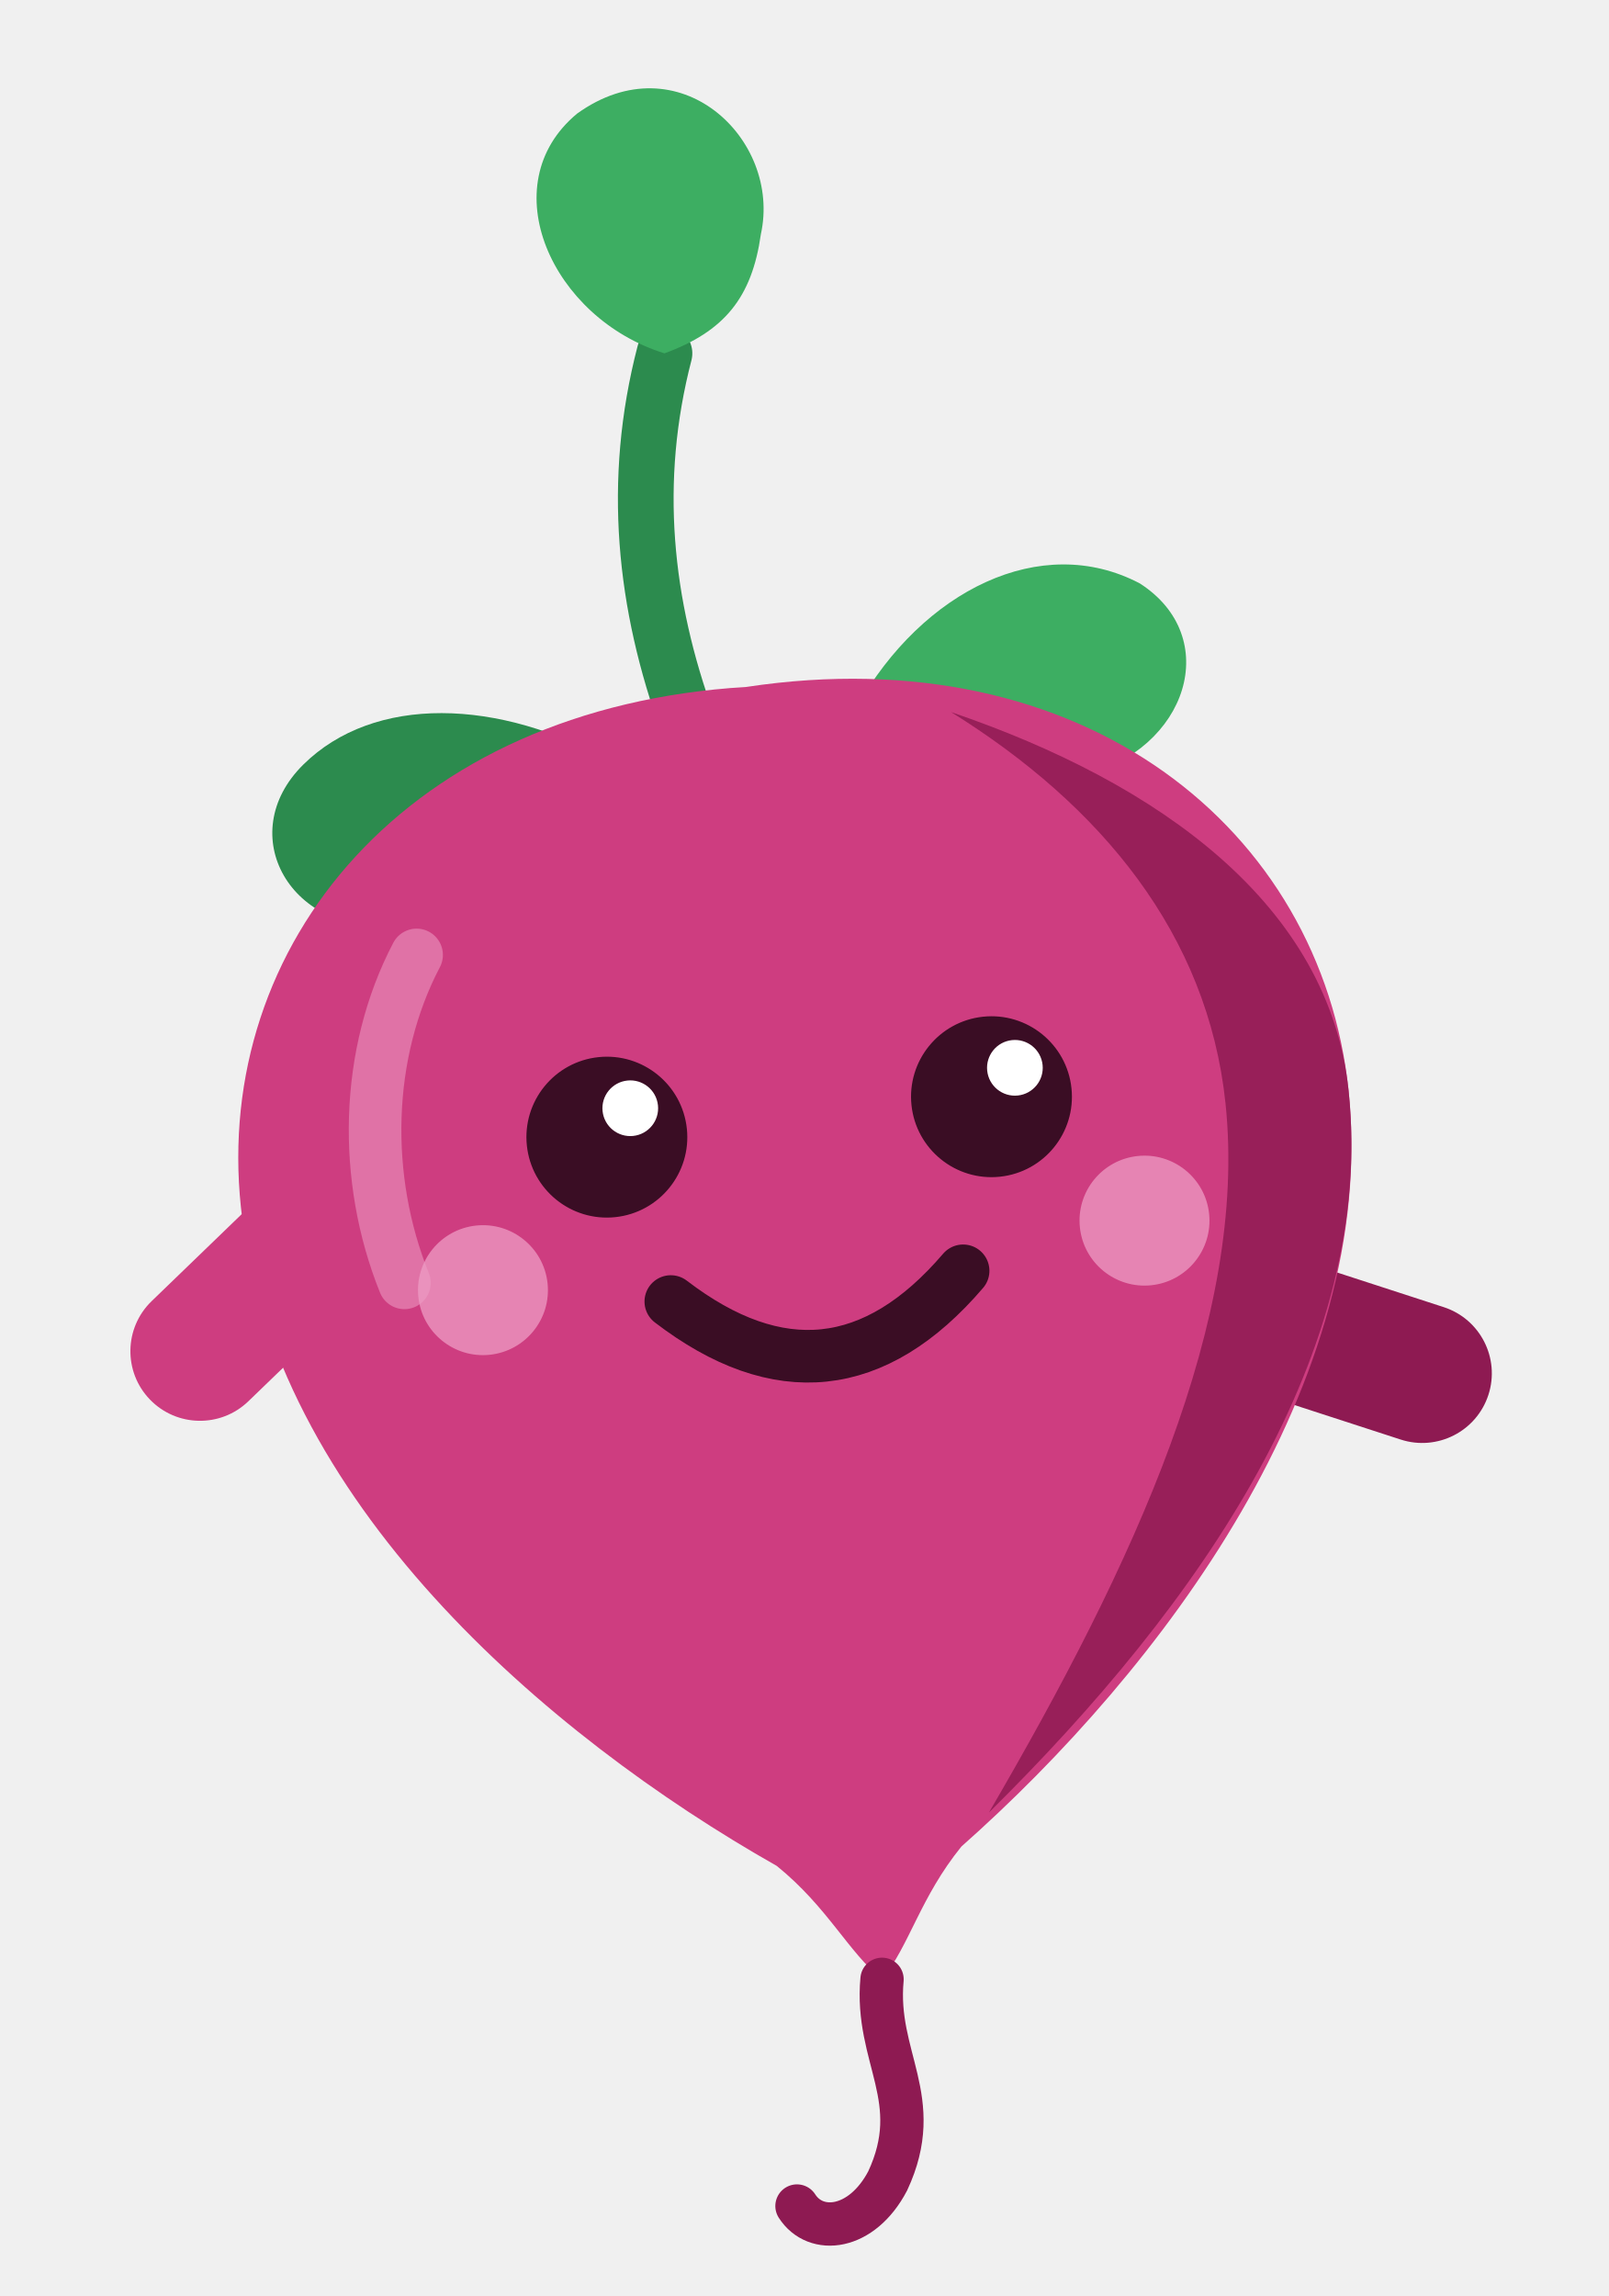
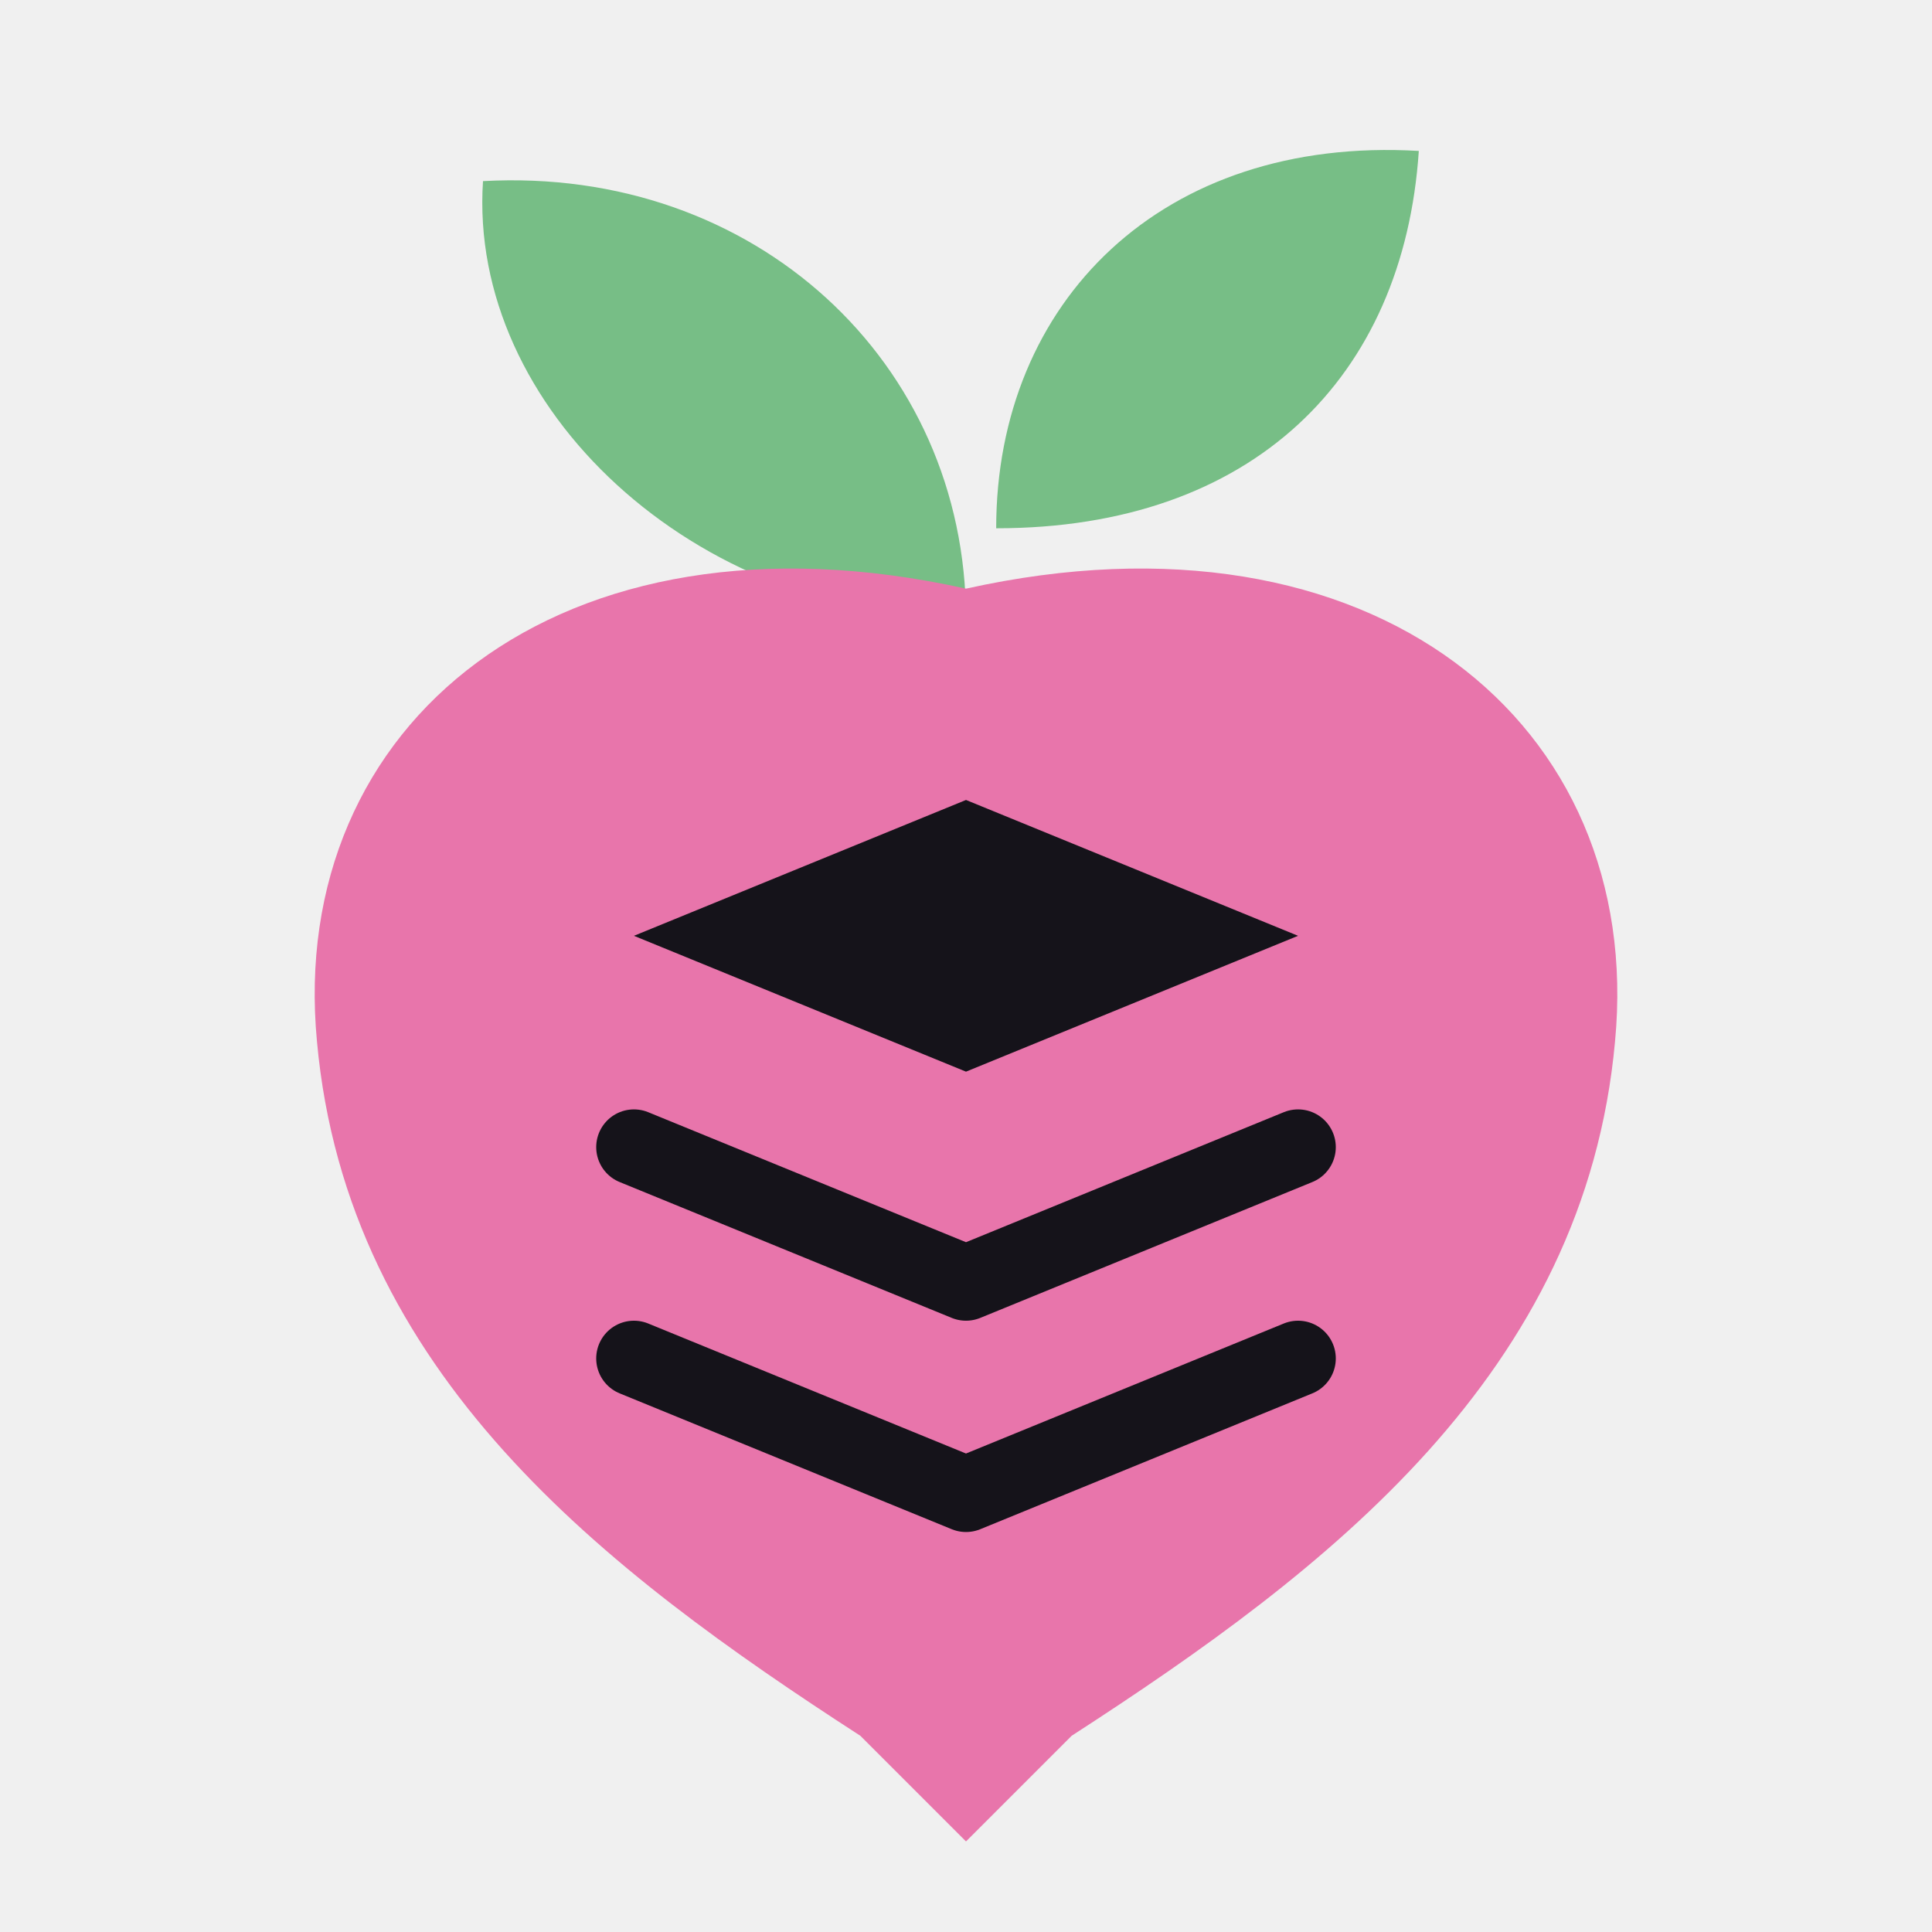
- <svg xmlns="http://www.w3.org/2000/svg" viewBox="-2 -12 104 148" width="96" height="137" fill="none">
-   <g transform="rotate(-6 50 68)">
-     <path d="M46,34 C44,26 44,18 47,10" stroke="#2C8B4E" stroke-width="3.6" stroke-linecap="round" fill="none" />
-     <path d="M47,10 C40,7 37,-2 43,-6 C50,-10 56,-3 54,3 C53,7 51,9 47,10 Z" fill="#3DAE62" />
-     <path d="M41,36 C34,31 26,30 21,34 C16,38 19,45 26,45 C32,45 38,41 41,36 Z" fill="#2C8B4E" />
-     <path d="M57,34 C62,27 70,24 76,28 C81,32 78,39 71,40 C65,40 60,37 57,34 Z" fill="#3DAE62" />
-     <g transform="rotate(-38 16 66)">
-       <rect x="4" y="62" width="20" height="9" rx="4.5" fill="#CE3D80" />
-     </g>
-     <g transform="rotate(24 84 78)">
-       <rect x="76" y="74" width="18" height="9" rx="4.5" fill="#8E1A52" />
-     </g>
-     <path d="M50,32 C28,31 14,45 14,62 C14,81 30,98 44,108 C47,111 48,114 50,116 C52,114 53,111 56,108 C70,98 86,81 86,62 C86,45 72,31 50,32 Z" fill="#CE3D80" />
-     <path d="M63,35 C76,41 86,50 86,62 C86,79 73,94 58,106 C69,91 78,76 78,62 C78,51 72,42 63,35 Z" fill="#8E1A52" opacity="0.85" />
-     <path d="M27,47 C23,53 22,61 24,68" stroke="#EE9CC4" stroke-width="3.4" stroke-linecap="round" fill="none" opacity="0.55" />
-     <circle cx="38" cy="60" r="5.2" fill="#3A0D24" />
-     <circle cx="39.7" cy="58.3" r="1.8" fill="#FFFFFF" />
-     <circle cx="63" cy="60" r="5.2" fill="#3A0D24" />
-     <circle cx="64.7" cy="58.3" r="1.8" fill="#FFFFFF" />
-     <path d="M41,71 Q50.5,80 60,71" stroke="#3A0D24" stroke-width="3.4" stroke-linecap="round" fill="none" />
-     <circle cx="29" cy="69" r="4.2" fill="#EE9CC4" opacity="0.75" />
-     <circle cx="72" cy="69" r="4.2" fill="#EE9CC4" opacity="0.75" />
-     <path d="M50,116 C49,121 52,124 49,129 C47,132 44,132 43,130" stroke="#8E1A52" stroke-width="2.8" stroke-linecap="round" fill="none" />
+ <svg xmlns="http://www.w3.org/2000/svg" viewBox="0 0 128 128" width="128" height="128" fill="none" role="img" aria-label="btravstack ecosystem">
+   <path d="M64 41C46 41 31 27 32 12c18-1 32 12 32 29ZM66 35C66 20 77 9 94 10c-1 15-11 25-28 25Z" fill="#77BE86" />
+   <path d="M64 39C37 33 19 48 21 69c2 22 19 35 36 46l7 7 7-7c17-11 34-24 36-46 2-21-16-36-43-30Z" fill="#E875AB" />
+   <g color="#15131A" stroke="currentColor" stroke-width="5" stroke-linecap="round" stroke-linejoin="round">
+     <path d="m42 62 22-9 22 9-22 9Z" fill="currentColor" stroke="none" />
+     <path d="m42 76 22 9 22-9M42 90l22 9 22-9" />
  </g>
</svg>
